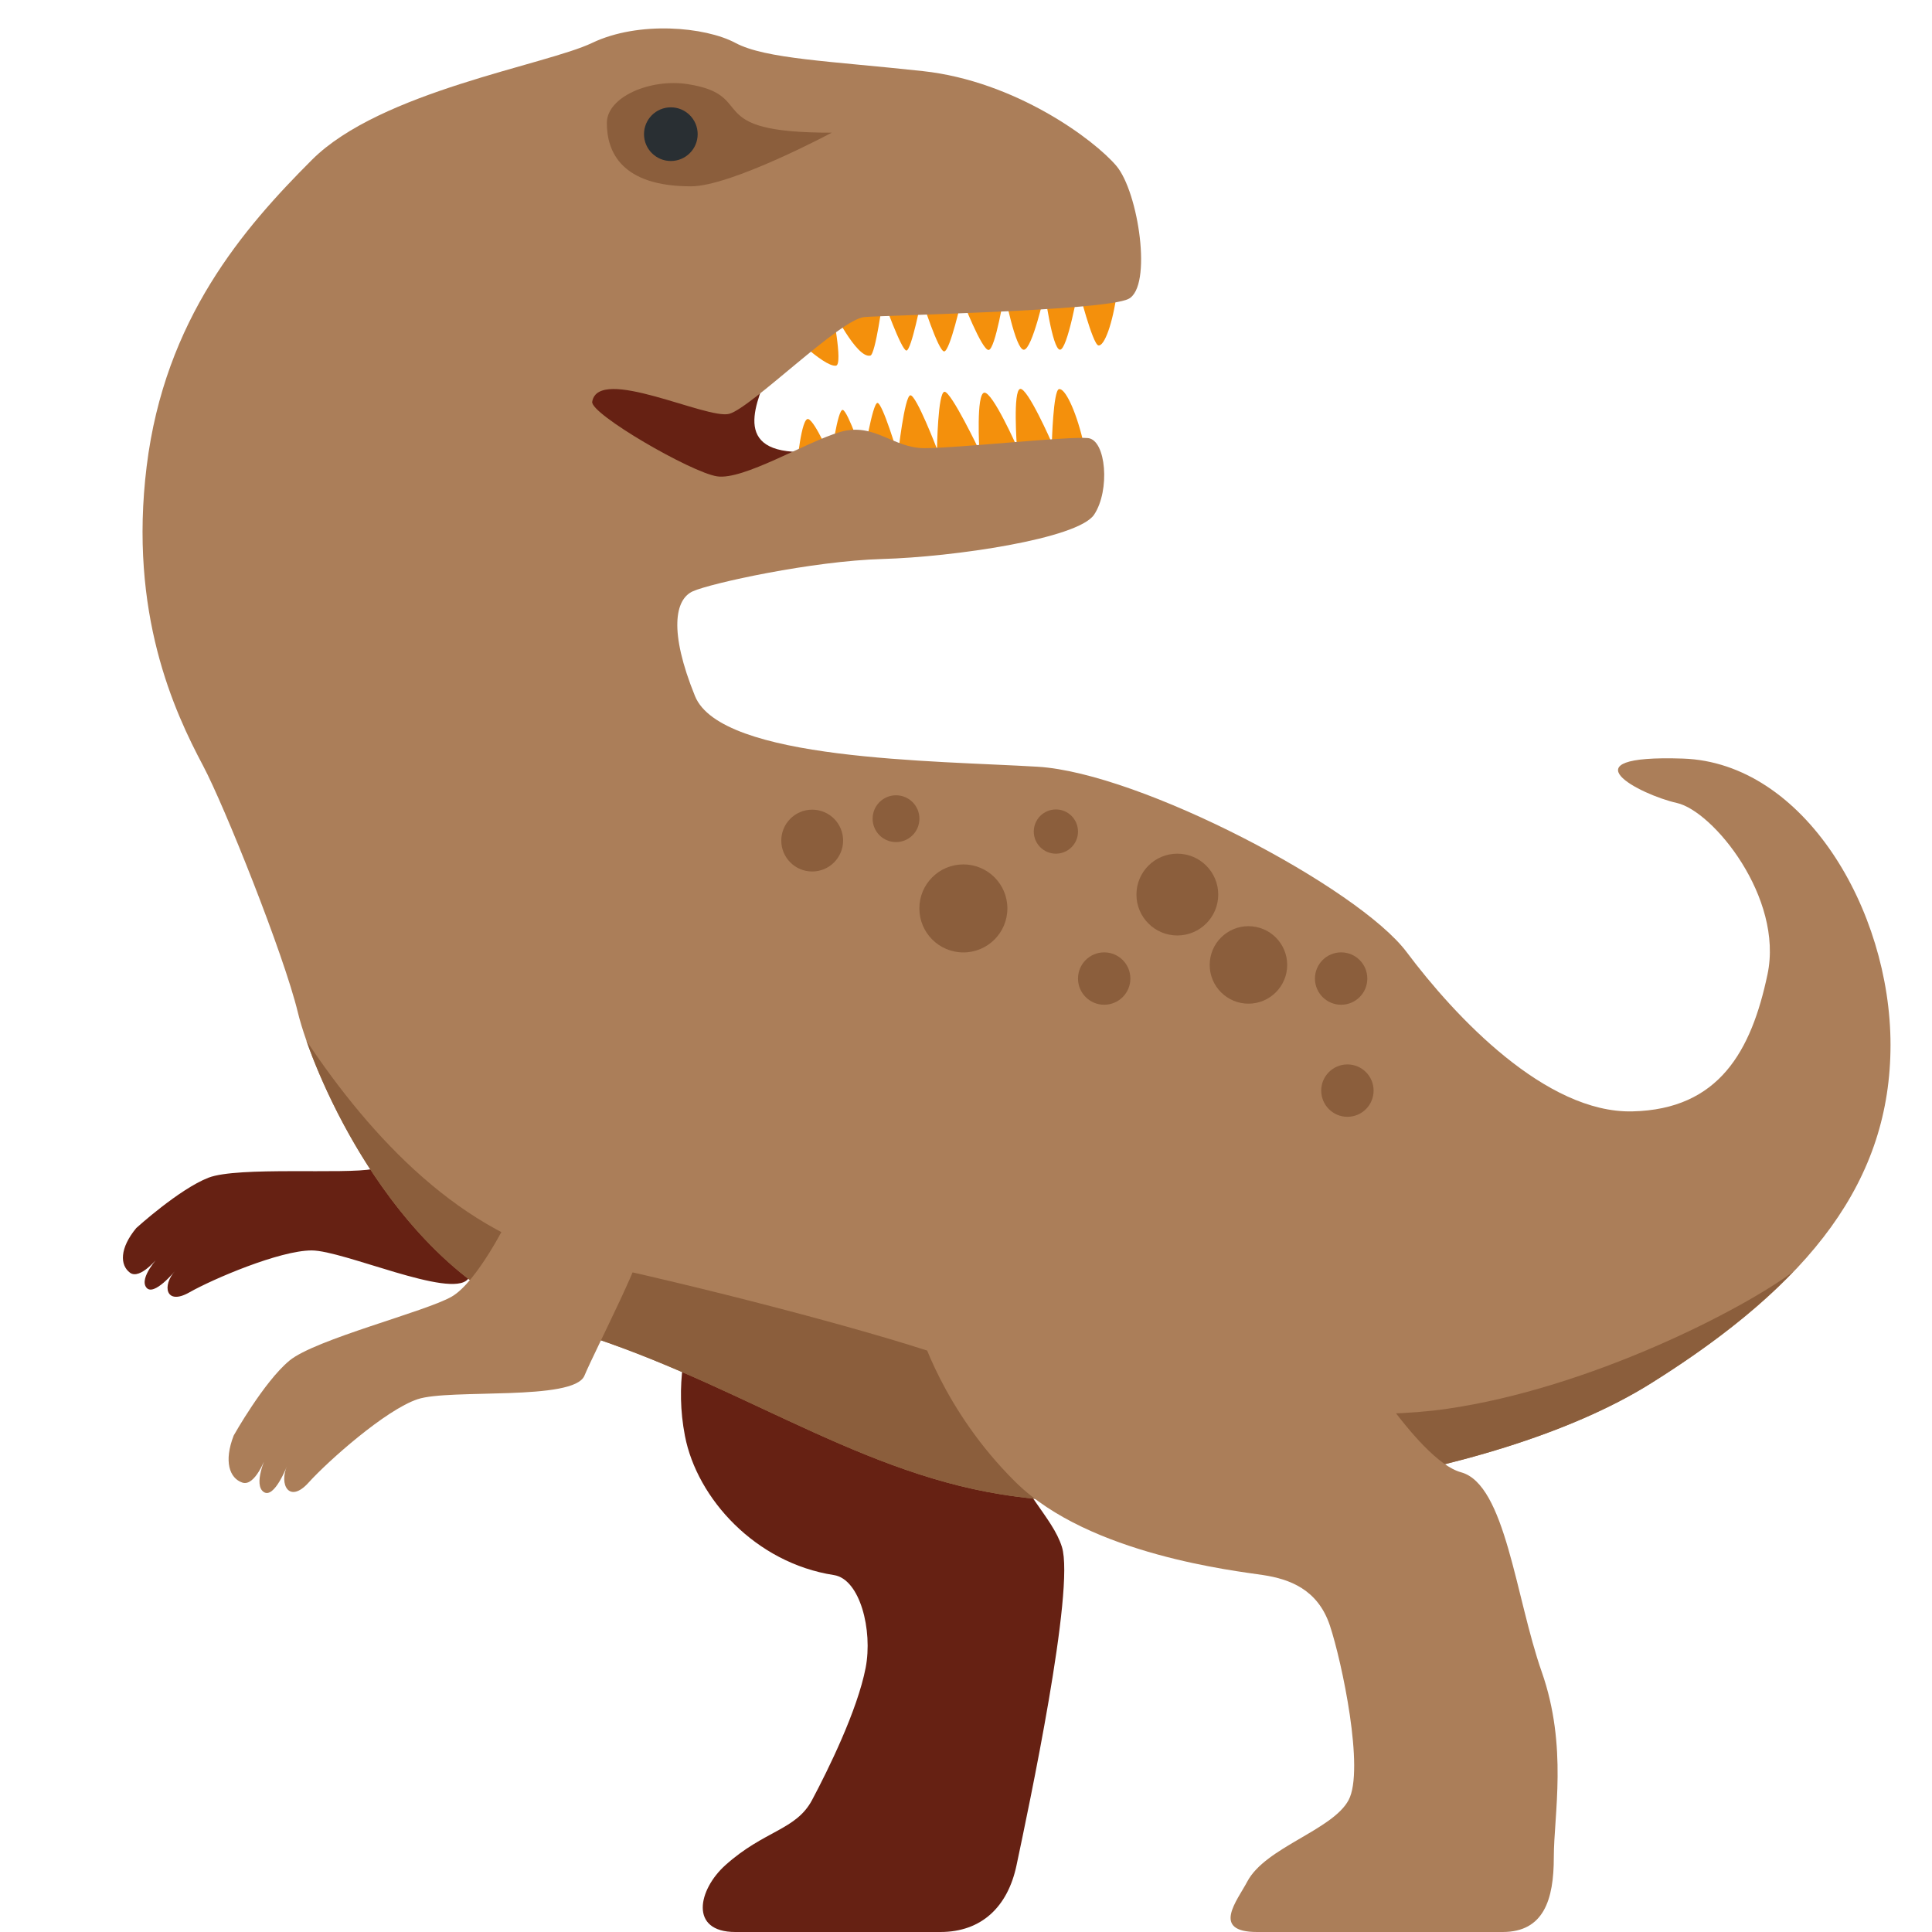
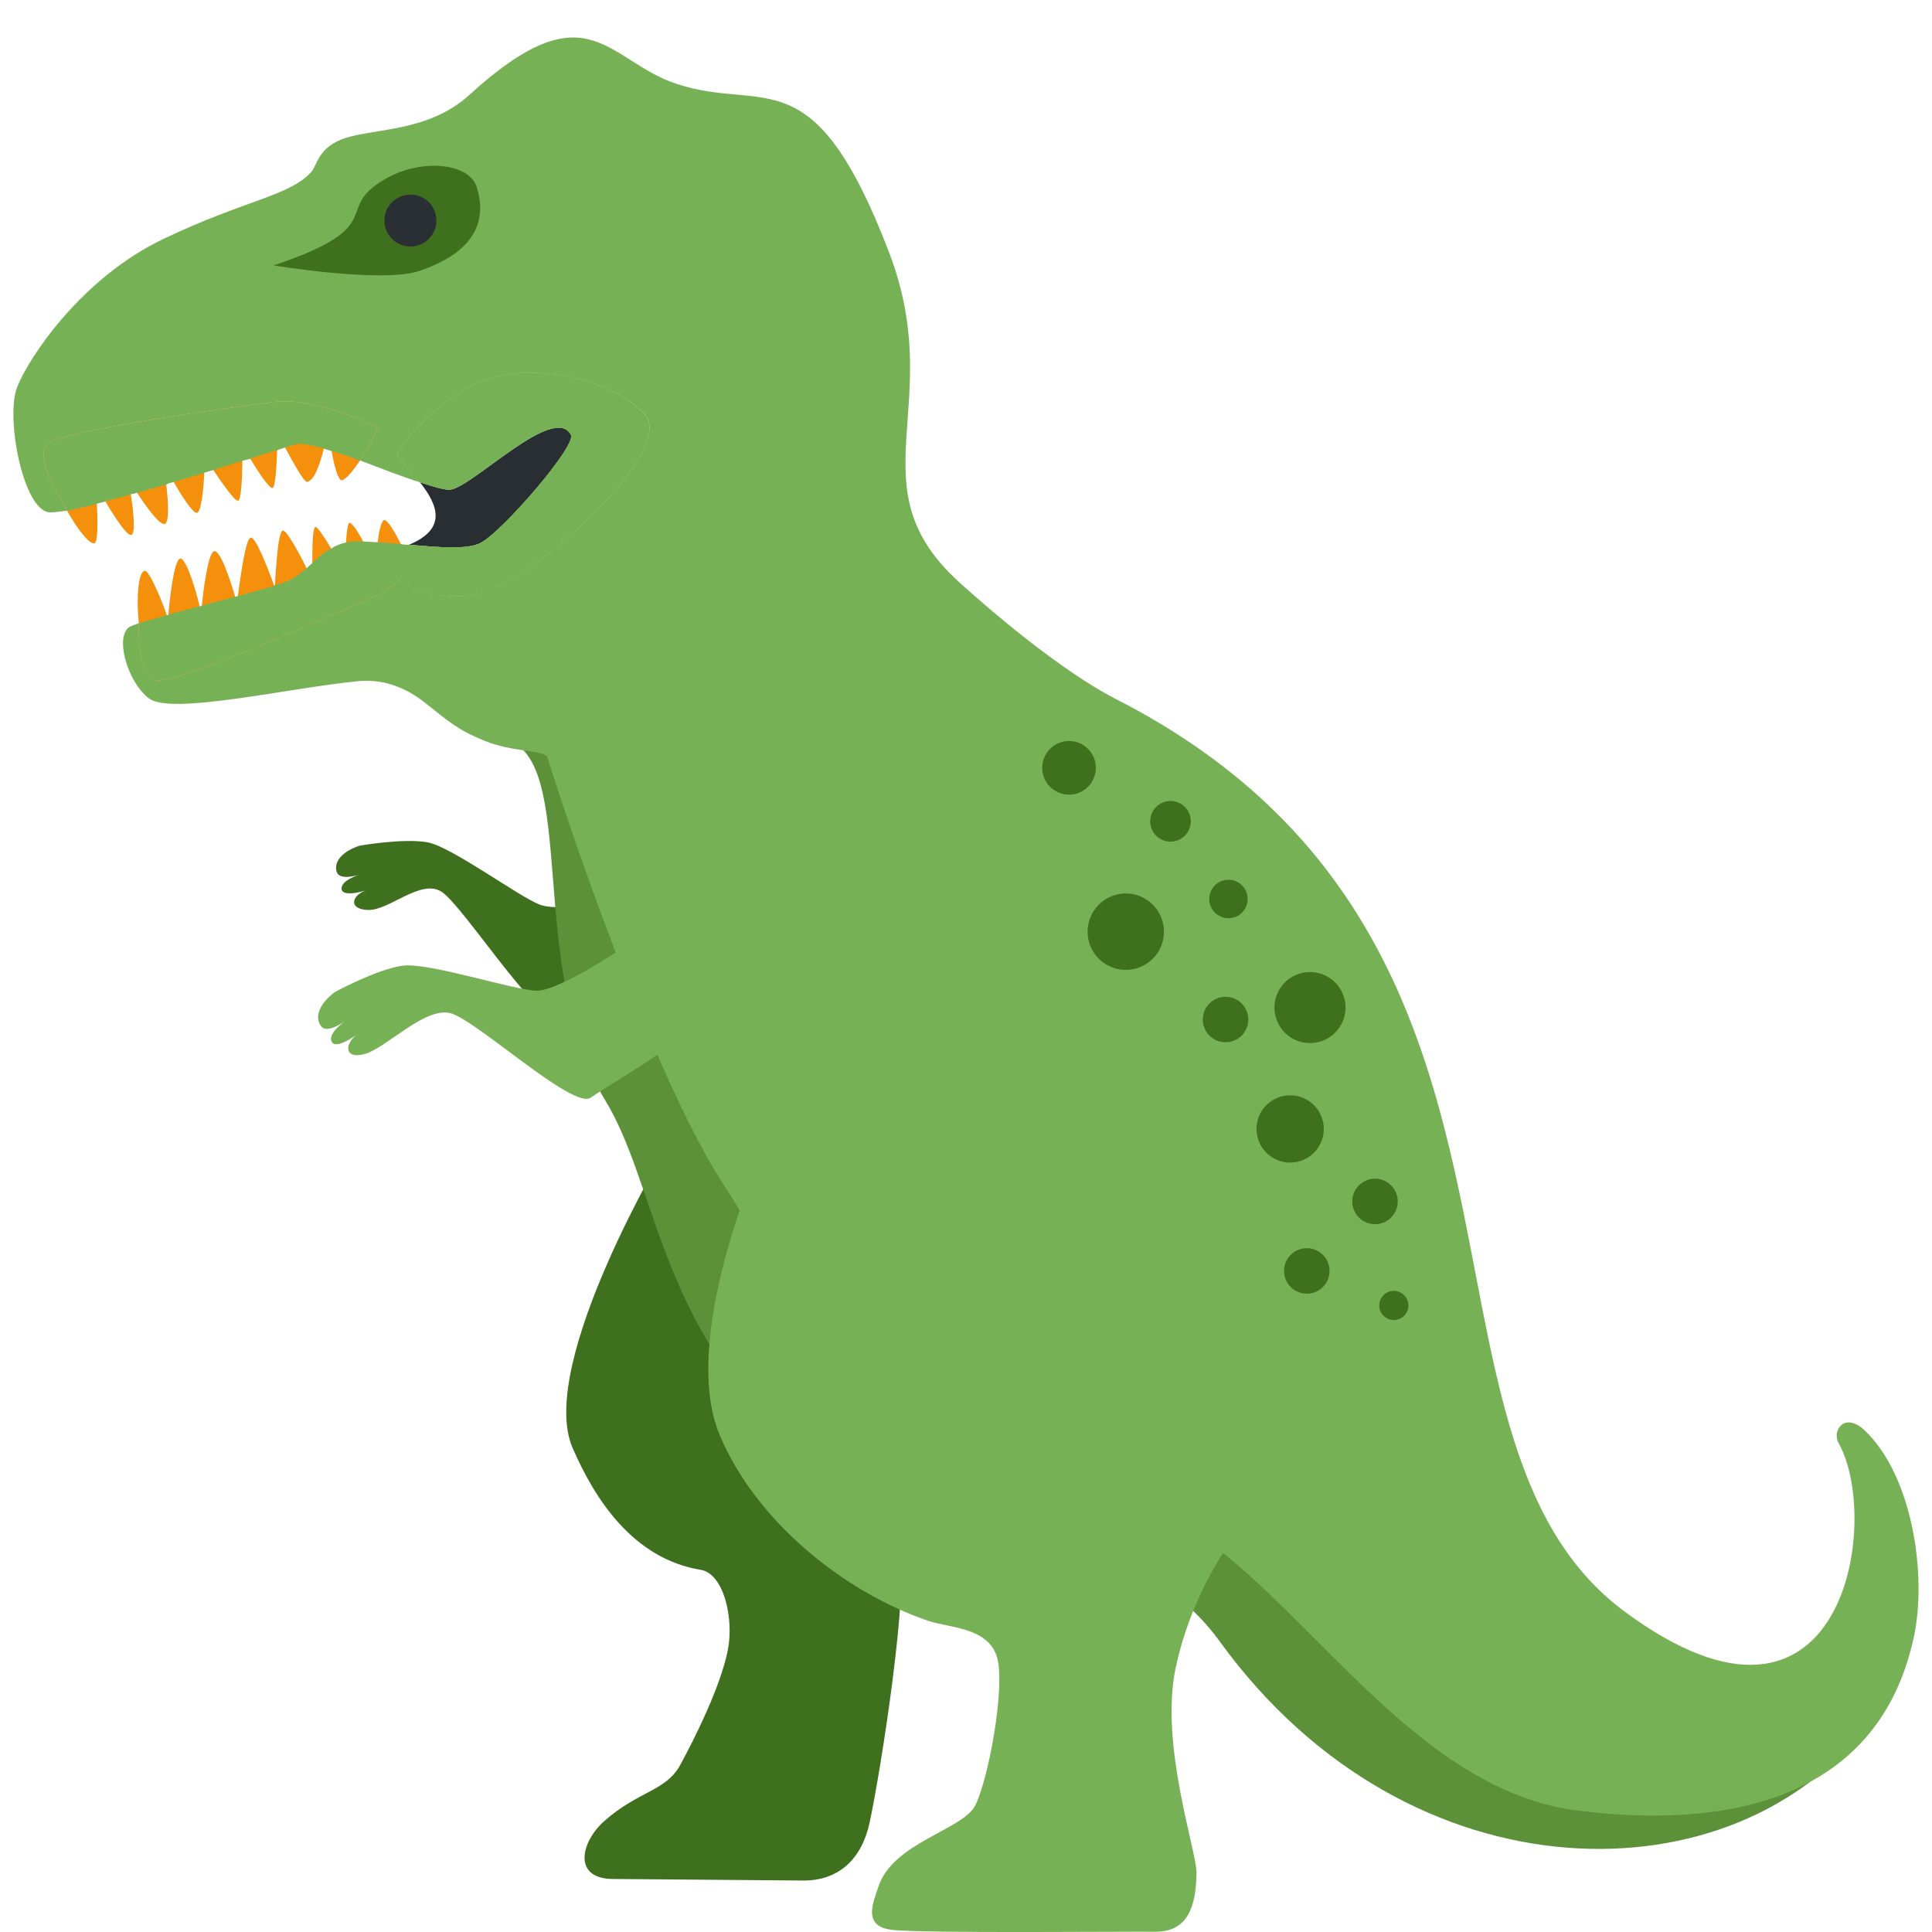
<svg xmlns="http://www.w3.org/2000/svg" viewBox="0 0 36 36">
-   <path fill="#662113" d="M13.5 23.489s-1.103 1.377-.737 3.268c.225 1.165 1.315 2.367 2.775 2.592.488.075.727 1.028.592 1.728-.153.792-.699 1.902-.999 2.465-.3.563-.89.562-1.615 1.213-.507.455-.678 1.245.186 1.245h3.821c.766 0 1.255-.469 1.418-1.241.226-1.071 1.093-5.148.846-5.935-.177-.564-.777-1.014-1.165-2.104-.286-.807.378-2.968.378-2.968l-5.5-.263zm-10.96-.607s.797-.724 1.344-.937c.547-.213 2.554-.058 3.065-.164.511-.107 1.363-.97 1.363-.97s2.144.835 2.166 1.04c.023.206-1.44 1.618-1.761 1.986-.321.367-2.316-.537-2.91-.537-.594 0-1.842.533-2.281.783-.44.249-.511-.131-.261-.404 0 0-.402.491-.539.311-.138-.18.231-.572.231-.572s-.345.439-.535.297-.194-.457.118-.833zM14.415 6.697c-.233.62-.831 1.637.355 1.72s.021 1.248-1.031 1.323c-1.052.075-4.47-1.39-4.095-2.254.376-.864 1.88-1.803 3.044-1.578 1.164.226 1.727.789 1.727.789z" />
-   <path fill="#F4900C" d="M20.812 5.453c-.078.578-.234 1-.344.984-.109-.016-.375-1.062-.375-1.062s-.203 1.156-.344 1.141c-.141-.016-.281-1.062-.281-1.062s-.234 1.063-.391 1.063c-.156 0-.359-1.063-.359-1.063s-.17 1.052-.295 1.067c-.125.016-.502-.959-.502-.959s-.219.986-.328.986c-.109 0-.422-.986-.422-.986s-.188.97-.281.97c-.094 0-.438-.97-.438-.97s-.138 1.041-.234 1.064c-.256.062-.72-.891-.72-.891s.218 1.06.079 1.079c-.234.031-.984-.735-.984-.735s.953-.953 1.719-1.109 4.016-.781 4.391-.641.109 1.124.109 1.124zm-.636 2.742c-.137-.567-.336-.97-.444-.944-.107.027-.132 1.003-.132 1.003s-.453-1.037-.591-1.007c-.138.03-.061 1.075-.061 1.075s-.452-1.022-.607-1.005c-.155.016-.092 1.078-.092 1.078s-.522-1.093-.648-1.095c-.126-.003-.141 1.067-.141 1.067s-.388-1.013-.497-1.001c-.109.011-.231 1.108-.231 1.108s-.29-.975-.383-.966c-.093.01-.256 1.016-.256 1.016s-.293-.865-.389-.886c-.096-.021-.22.903-.22.903s-.29-.682-.421-.732c-.131-.049-.215.879-.215.879s.125.377.903.453c.778.076 4.075.363 4.433.184.358-.179-.008-1.13-.008-1.13z" />
-   <path fill="#AB7E59" d="M11.035 7.486c.114-.683 2.141.338 2.554.225.413-.113 2.066-1.766 2.517-1.803s4.47-.113 4.921-.338c.451-.225.188-1.991-.225-2.479-.413-.488-1.878-1.578-3.606-1.766-1.728-.188-2.93-.225-3.494-.526-.564-.301-1.803-.413-2.667 0-.865.414-3.945.902-5.222 2.179-1.277 1.277-2.742 2.968-3.08 5.71-.338 2.742.516 4.573 1.052 5.582.394.742 1.503 3.509 1.766 4.598s1.846 4.978 4.934 5.879c3.088.902 5.359 2.648 8.176 3.099 3.208.513 9.091-.188 12.096-2.066 3.005-1.878 4.47-3.794 4.47-6.311s-1.615-5.259-3.869-5.334c-2.254-.075-.789.676-.113.827.676.15 1.991 1.766 1.69 3.193-.3 1.427-.902 2.517-2.517 2.554-1.615.038-3.306-1.765-4.207-2.968-.902-1.202-4.959-3.339-6.875-3.454-1.916-.115-5.898-.115-6.386-1.317-.488-1.202-.376-1.803-.038-1.953.338-.15 2.216-.563 3.531-.601 1.315-.037 3.644-.376 3.944-.826.301-.451.225-1.39-.113-1.427-.338-.038-2.442.188-3.043.188s-.939-.488-1.578-.301c-.639.188-1.803.902-2.292.826-.486-.075-2.364-1.164-2.326-1.39z" />
-   <path fill="#8B5E3C" d="M26.952 26.253c-2.693.388-7.845-.466-9.358-.982-1.512-.516-4.616-1.318-6.801-1.782-2.186-.463-3.884-2.298-5.084-4.098.519 1.484 2.069 4.567 4.775 5.357 3.088.902 5.359 2.648 8.176 3.099 3.208.513 9.091-.188 12.096-2.066 1.09-.682 1.972-1.369 2.66-2.087-.946.708-3.785 2.173-6.464 2.559zM12.816 1.568c1.336.208.204.909 2.683.904 0 0-1.872 1-2.624 1-1.297 0-1.568-.644-1.567-1.182 0-.484.809-.831 1.508-.722z" />
-   <circle fill="#292F33" cx="12.5" cy="2.5" r=".5" />
-   <path fill="#AB7E59" d="M17.132 24.766s.424 1.503 1.796 2.855 4.121 1.653 4.609 1.728c.488.075 1.017.263 1.243.939.225.676.65 2.691.349 3.254-.301.563-1.548.878-1.887 1.517-.189.358-.682.941.182.941H28c.766 0 .953-.603.953-1.391 0-.789.263-2.066-.225-3.456-.488-1.39-.676-3.494-1.503-3.719-.827-.225-2.141-2.479-2.141-2.479l-7.952-.189zM4.355 26.748s.559-.996 1.037-1.394c.478-.398 2.55-.916 3.028-1.195.478-.279 1.045-1.434 1.045-1.434s2.437.12 2.529.319c.092.199-.905 2.112-1.104 2.59-.199.478-2.51.239-3.108.438-.598.199-1.673 1.156-2.032 1.554-.359.398-.558.04-.398-.319 0 0-.239.629-.438.494s.04-.653.04-.653-.199.558-.438.478c-.24-.081-.349-.395-.161-.878z" />
-   <path fill="#8B5E3C" d="M15.71 15.663c0 .318-.258.576-.576.576-.318 0-.576-.258-.576-.576 0-.318.258-.576.576-.576.319 0 .576.258.576.576zm3.061 1.264c0 .453-.367.82-.82.82-.453 0-.82-.367-.82-.82s.367-.82.82-.82c.453 0 .82.367.82.82zm-1.639-1.672c0 .241-.195.436-.436.436s-.436-.195-.436-.436.195-.436.436-.436.436.195.436.436zm2.955.24c0 .228-.184.412-.412.412-.228 0-.412-.185-.412-.412 0-.228.185-.412.412-.412.227-.001.412.184.412.412zm2.613 1.174c0 .421-.341.762-.762.762s-.762-.341-.762-.762.341-.762.762-.762c.42 0 .762.341.762.762z" />
-   <circle fill="#8B5E3C" cx="25.107" cy="20.322" r=".488" />
-   <circle fill="#8B5E3C" cx="20.575" cy="18.234" r=".488" />
-   <circle fill="#8B5E3C" cx="24.99" cy="18.234" r=".488" />
-   <circle fill="#8B5E3C" cx="23.263" cy="17.98" r=".722" />
+   <path fill="#3E701E" d="M12.45 21.329s-2.459 4.086-1.78 5.652c.409.945 1.123 2.064 2.389 2.271.423.069.623.898.501 1.505-.139.686-.621 1.646-.886 2.132-.265.487-.777.481-1.411 1.041-.442.39-.597 1.075.153 1.082l3.545.029c.664.006 1.093-.398 1.24-1.067.204-.928.76-4.461.551-5.146-.15-.491-.667-.886-.995-1.835-.243-.703.343-1.803.343-1.803l-3.65-3.861zm-5.748-5.571s.824-.146 1.272-.061c.448.086 1.705 1.019 2.085 1.16.38.141 1.299-.075 1.299-.075s1.065 1.436.995 1.581c-.07.145-1.617.47-1.981.579-.363.109-1.755-2.081-2.146-2.327s-.98.359-1.373.341c-.392-.018-.282-.298-.005-.374 0 0-.467.157-.483-.019-.016-.176.388-.281.388-.281s-.409.146-.475-.026c-.064-.172.063-.38.424-.498z" />
+   <path fill="#5C913A" d="M26.724 30.309c-1.101-2.09-6.263-4.52-7.324-5.413-1.061-.894-3.012-6.693-4.634-7.756-1.161-.76-1.624-2.415-1.942-3.968-.126-.617-1.672-1.333-1.787-1.855-.295.505-3.17 2.043-1.624 2.459 1.384.372.367 4.27 1.865 6.728.907 1.487.991 3.889 3.095 6.033 2.038 2.077 6.383 1.324 8.357 4.051 3.533 4.88 9.644 4.87 12.129 1.469 0 0-2.543.77-4.135.733-1.685-.039-3.003-.59-4-2.481z" />
+   <path fill="#77B155" d="M14.136 21.625s-1.471 3.333-.728 5.108c.687 1.643 2.359 2.952 3.897 3.472.374.126 1.093.116 1.268.658s-.164 2.343-.408 2.791c-.244.448-1.532.685-1.799 1.506-.1.307-.303.749.281.803.687.063 4.266.026 4.877.032.611.005.765-.474.771-1.104.003-.398-.688-2.39-.39-3.803.176-.835.526-1.626 1.002-2.334 1.001-1.489.044-1.661-1.351-1.661-2.176 0-4.34-.611-4.34-.611l-3.08-4.857zm-7.892-3.142s.78-.424 1.26-.489c.48-.064 2.057.452 2.488.466.43.014 1.69-.85 1.69-.85s1.146 1.425 1.124 1.595c-.022.169-1.469 1.016-1.798 1.248-.329.232-2.143-1.459-2.619-1.575-.476-.116-1.188.646-1.588.76-.401.114-.384-.205-.13-.375 0 0-.417.315-.493.144-.075-.171.296-.413.296-.413s-.362.285-.486.133c-.125-.152-.067-.403.256-.644z" />
+   <path fill="#292E32" d="M10.64 8.102c.111.194-1.26 1.786-1.677 2.011-.243.134-.797.086-1.34.037.723-.302.527-.751.202-1.164.256.086.459.144.559.139.409-.034 1.941-1.616 2.256-1.023z" />
+   <path fill="#77B155" d="M8.957 11.055c-.543.142-1.212 0-1.527-.242-.251-.176-.294-.414.075-.606.029-.012.058-.033.098-.046.01-.001.009-.011.019-.011.544.049 1.098.097 1.34-.037.418-.224 1.789-1.817 1.677-2.011-.315-.593-1.847.988-2.256 1.022-.1.006-.304-.053-.559-.138-.14-.182-.3-.353-.429-.506 0 0 .341-.691 1.34-1.26.999-.569 2.665-.174 3.275.502.611.677-2.066 3.076-3.053 3.333z" />
+   <path fill="#77B155" d="M9.026 13.803c-.517-.212-.677-.371-1.116-.716-.294-.23-.706-.445-1.239-.394-1.266.121-3.474.638-3.893.322-.419-.316-.65-1.195-.348-1.343.029-.012.088-.035.157-.059l.002.03s-.043.984.34 1.032c.384.058 3.315-1.234 4.009-1.544.235-.104.388-.223.493-.319.315.242.984.384 1.527.242.987-.257 3.664-2.657 3.054-3.333-.612-.675-2.278-1.069-3.277-.501-.999.569-1.34 1.26-1.34 1.26.129.153.289.324.43.506-.326-.101-.726-.258-1.115-.406.174-.281.335-.611.335-.611s-1.175-.573-1.921-.48c-.747.093-3.918.527-4.224.775-.297.238.251 1.058.251 1.058.034.068.068.126.102.194-.159.019-.278.036-.339.03C.43 9.494.101 7.789.318 7.216c.227-.574 1.215-2.044 2.726-2.763 1.521-.729 2.342-.794 2.756-1.249.111-.119.126-.476.654-.638.571-.175 1.549-.12 2.291-.797 2.216-2.022 2.556-.636 3.865-.205 1.648.543 2.54-.56 3.956 3.137 1.092 2.851-.663 4.345 1.291 6.132 0 0 1.667 1.543 2.941 2.195 8.734 4.467 5.016 13.718 9.487 17.011 4.08 3.005 4.782-1.706 3.977-3.145-.136-.242.114-.59.481-.243.892.841 1.169 2.697.918 3.855-.66 3.052-3.498 3.58-6.268 3.231-4.426-.557-6.575-7.672-10.763-5.514-2.202 1.135-3.547-3.743-5.097-6.071-1.371-2.058-3.049-7.104-3.33-8.034-.044-.149-.632-.092-1.177-.315z" />
+   <path fill="#F4900C" d="M7.045 7.969s-.161.33-.335.611c-.13.188-.251.345-.34.37-.07.004-.146-.282-.192-.55l-.01.001-.067-.467s-.028.202-.066.424c-.073.285-.175.602-.314.62-.06.003-.262-.366-.408-.638-.079-.156-.136-.273-.136-.273s-.002.14-.012.321c-.013.292-.03.694-.089.707-.06.004-.268-.305-.412-.547l-.145-.252-.003.291c-.003.3-.019.722-.078.745-.07.004-.3-.333-.464-.574-.078-.136-.143-.232-.143-.232s-.003.12-.024.282c-.013.301-.058.735-.137.749-.08.005-.289-.324-.434-.576-.1-.165-.168-.301-.168-.301s.019.159.03.349c.037.298.061.708-.028.733-.088.035-.349-.32-.515-.581-.098-.145-.175-.271-.175-.271s.027.129.057.297c.047.298.092.726.014.761-.078.035-.32-.342-.487-.623l-.001-.01c-.1-.165-.178-.3-.178-.3l.02.35c.017.3.02.7-.038.734-.078.045-.292-.204-.516-.601-.032-.07-.066-.128-.1-.196 0 0-.548-.82-.251-1.058.306-.248 3.478-.682 4.224-.775.746-.093 1.921.48 1.921.48zm.574 2.472s-.001.16-.189.372c-.105.096-.258.215-.493.319-.693.311-3.625 1.602-4.009 1.544-.384-.048-.34-1.032-.34-1.032l-.002-.03c-.052-.558.004-.972.114-.979.09-.005.348.641.409.828.012.029.023.049.023.049s-.001-.02.006-.06c.017-.221.101-1.028.22-1.045.12-.007.308.654.362.891.013.049.025.079.025.079s-.002-.03.015-.091c.026-.252.113-.988.232-1.015.119-.027.315.593.39.849l.036.108s.008-.041.013-.121c.043-.293.139-1.06.238-1.086.098-.046.372.71.443.896.012.029.012.039.012.039l-.003-.05c.018-.211.052-1.005.151-1.021.07-.004.305.423.442.706.068.136.114.234.114.234s.001-.15-.009-.33c.002-.291.001-.661.06-.675.04-.002.172.2.294.404.133.223.257.446.257.446s.003-.301.018-.562c.01-.181.03-.342.059-.364.039-.022.159.151.26.346.121.193.224.408.224.408s.009-.191.047-.394c.02-.181.059-.364.107-.407.057-.053.213.218.326.442.022.029.033.048.034.068.068.137.114.234.114.234z" />
+   <path fill="#77B155" d="M2.437 9.208c-.167.059-.325.098-.473.127l.001.01-.159.039c-.217.063-.405.104-.553.132-.034-.068-.068-.126-.102-.194 0 0-.548-.82-.251-1.058.306-.248 3.478-.682 4.224-.775.746-.093 1.921.48 1.921.48s-.161.33-.335.611c-.184-.06-.369-.129-.532-.18l-.01.001c-.051-.017-.091-.025-.133-.043-.234-.066-.426-.105-.525-.079-.04.012-.109.026-.197.061-.039.012-.089.025-.148.049-.138.038-.305.087-.501.159l-.148.038c-.168.05-.344.11-.541.172-.049.013-.108.036-.168.05-.187.061-.384.122-.571.173-.05.013-.099.026-.138.048-.187.051-.365.101-.542.152-.039.012-.079.024-.119.027zm2.66-4.262c2.271-.762 1.011-1.05 2.169-1.658.613-.317 1.458-.255 1.614.187.159.502.118 1.175-1.072 1.575-.688.23-2.711-.104-2.711-.104zm3.86 6.109c-.543.142-1.212 0-1.527-.242-.105.096-.258.215-.493.319-.693.311-3.625 1.602-4.009 1.544-.384-.048-.34-1.032-.34-1.032l-.002-.03.522-.15c.01-.001.02-.001.029-.012.178-.05.375-.102.582-.154.01-.001.03-.002.039-.012.207-.052.424-.115.622-.166.02-.001.03-.002.049-.013.267-.066.503-.139.68-.19l.009-.011c.049-.013.099-.026.138-.038.187-.061.321-.169.455-.277.038-.032.066-.064.105-.096.114-.107.219-.203.355-.271.077-.055.165-.09.274-.116.049-.013.099-.016.159-.019.05-.003.1-.006.16.001.08.005.171.01.271.014.13.002.282.024.433.035.05.007.101.014.151.011.544.049 1.098.097 1.34-.037.418-.224 1.789-1.817 1.677-2.011-.315-.593-1.847.988-2.256 1.022-.1.006-.304-.053-.559-.138-.137-.182-.297-.353-.426-.506 0 0 .341-.691 1.34-1.26.999-.569 2.665-.174 3.275.502.611.677-2.066 3.076-3.053 3.333z" />
+   <path fill="#3E701E" d="M7.808 5.05c-.688.23-2.711-.104-2.711-.104 2.271-.762 1.011-1.05 2.169-1.658.613-.317 1.458-.255 1.614.187.159.502.118 1.175-1.072 1.575z" />
+   <circle fill="#292F33" cx="7.647" cy="4.11" r=".484" />
+   <g fill="#3E701E">
+     <path d="M20.363 14.538c-.127.245-.429.34-.674.213-.245-.127-.34-.429-.213-.674.127-.245.429-.34.674-.213.245.127.34.429.213.674zm1.246 3.151c-.181.349-.611.484-.96.303s-.484-.611-.303-.96.611-.484.96-.303c.349.182.484.612.303.96zm.537-2.21c-.096.185-.325.258-.51.161s-.258-.325-.161-.511.325-.258.511-.161.257.326.16.511zm1.062 1.438c-.091.175-.307.244-.483.152-.175-.091-.244-.307-.152-.483.091-.175.307-.243.483-.152.175.092.243.308.152.483zm3.005 7.533c-.069.133-.233.185-.366.116s-.185-.233-.116-.366c.069-.133.233-.185.366-.115s.185.232.116.365zm-1.216-5.37c-.169.324-.568.45-.893.282-.324-.169-.45-.568-.282-.893.169-.324.568-.45.893-.282.325.169.451.569.282.893z" />
+     <circle cx="24.35" cy="23.682" r=".424" />
+     <circle cx="22.836" cy="18.997" r=".424" />
+     <circle cx="25.621" cy="22.387" r=".424" />
+     <circle cx="24.04" cy="21.036" r=".627" />
+   </g>
</svg>
